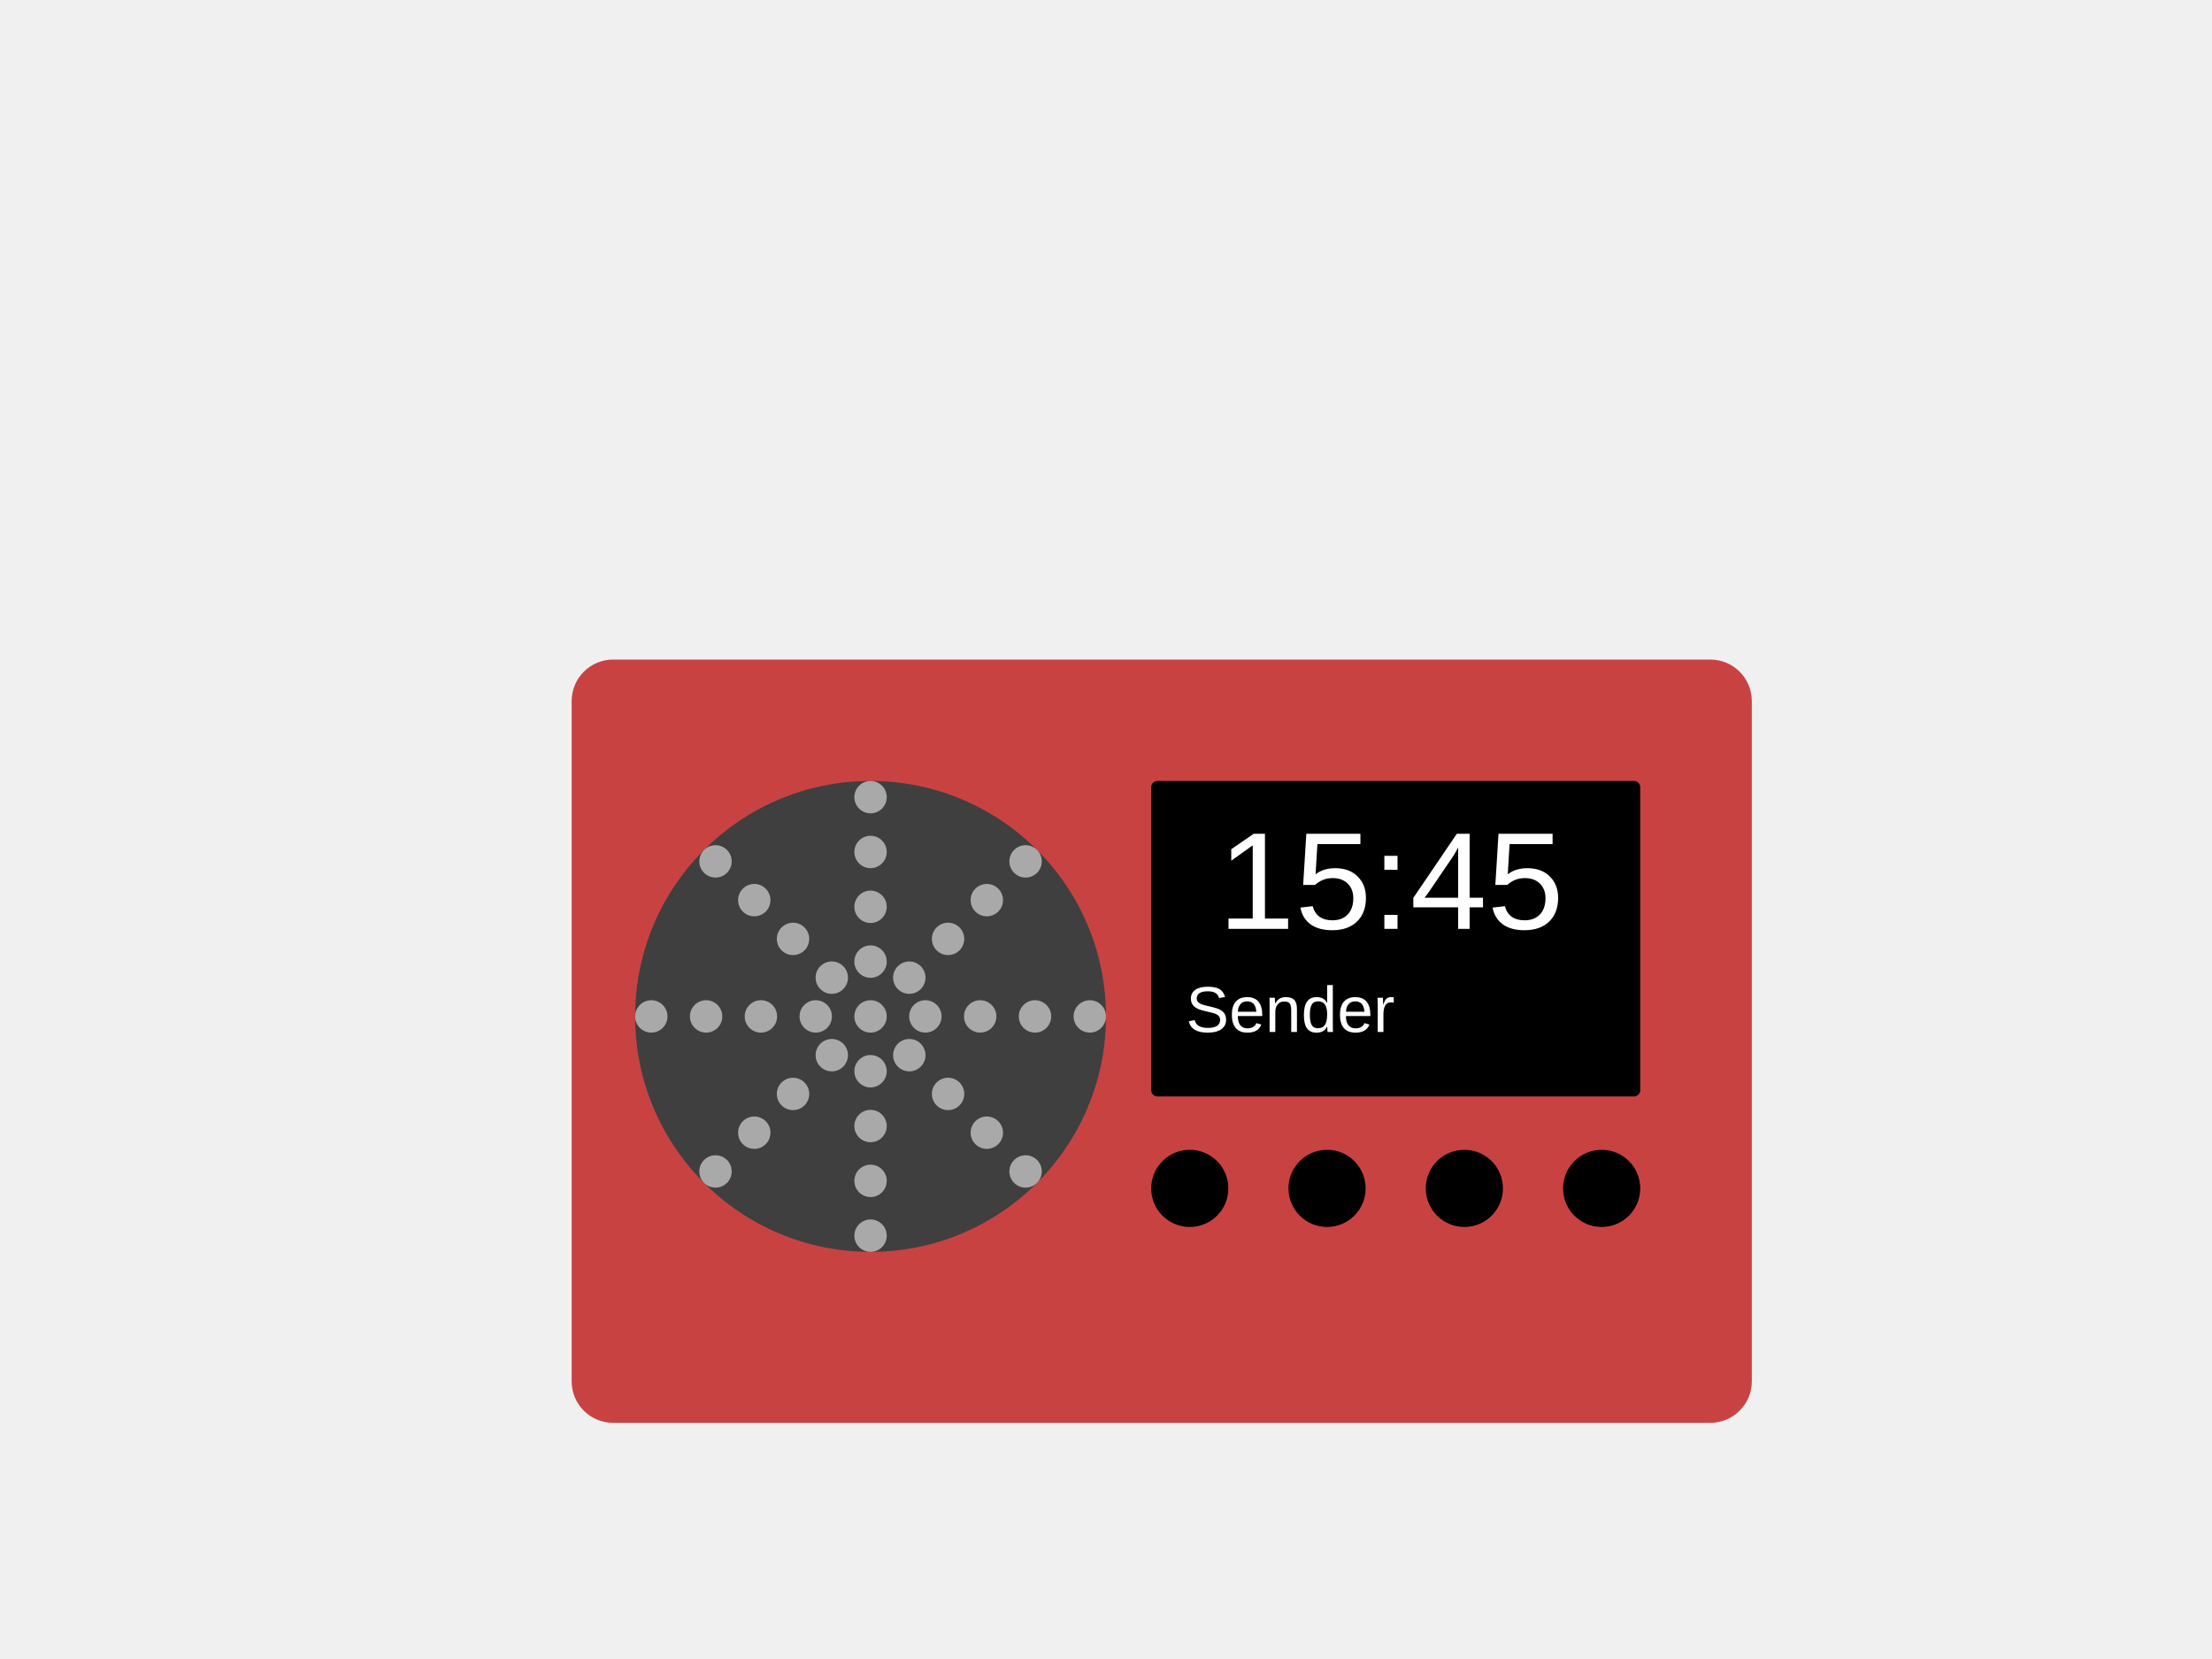
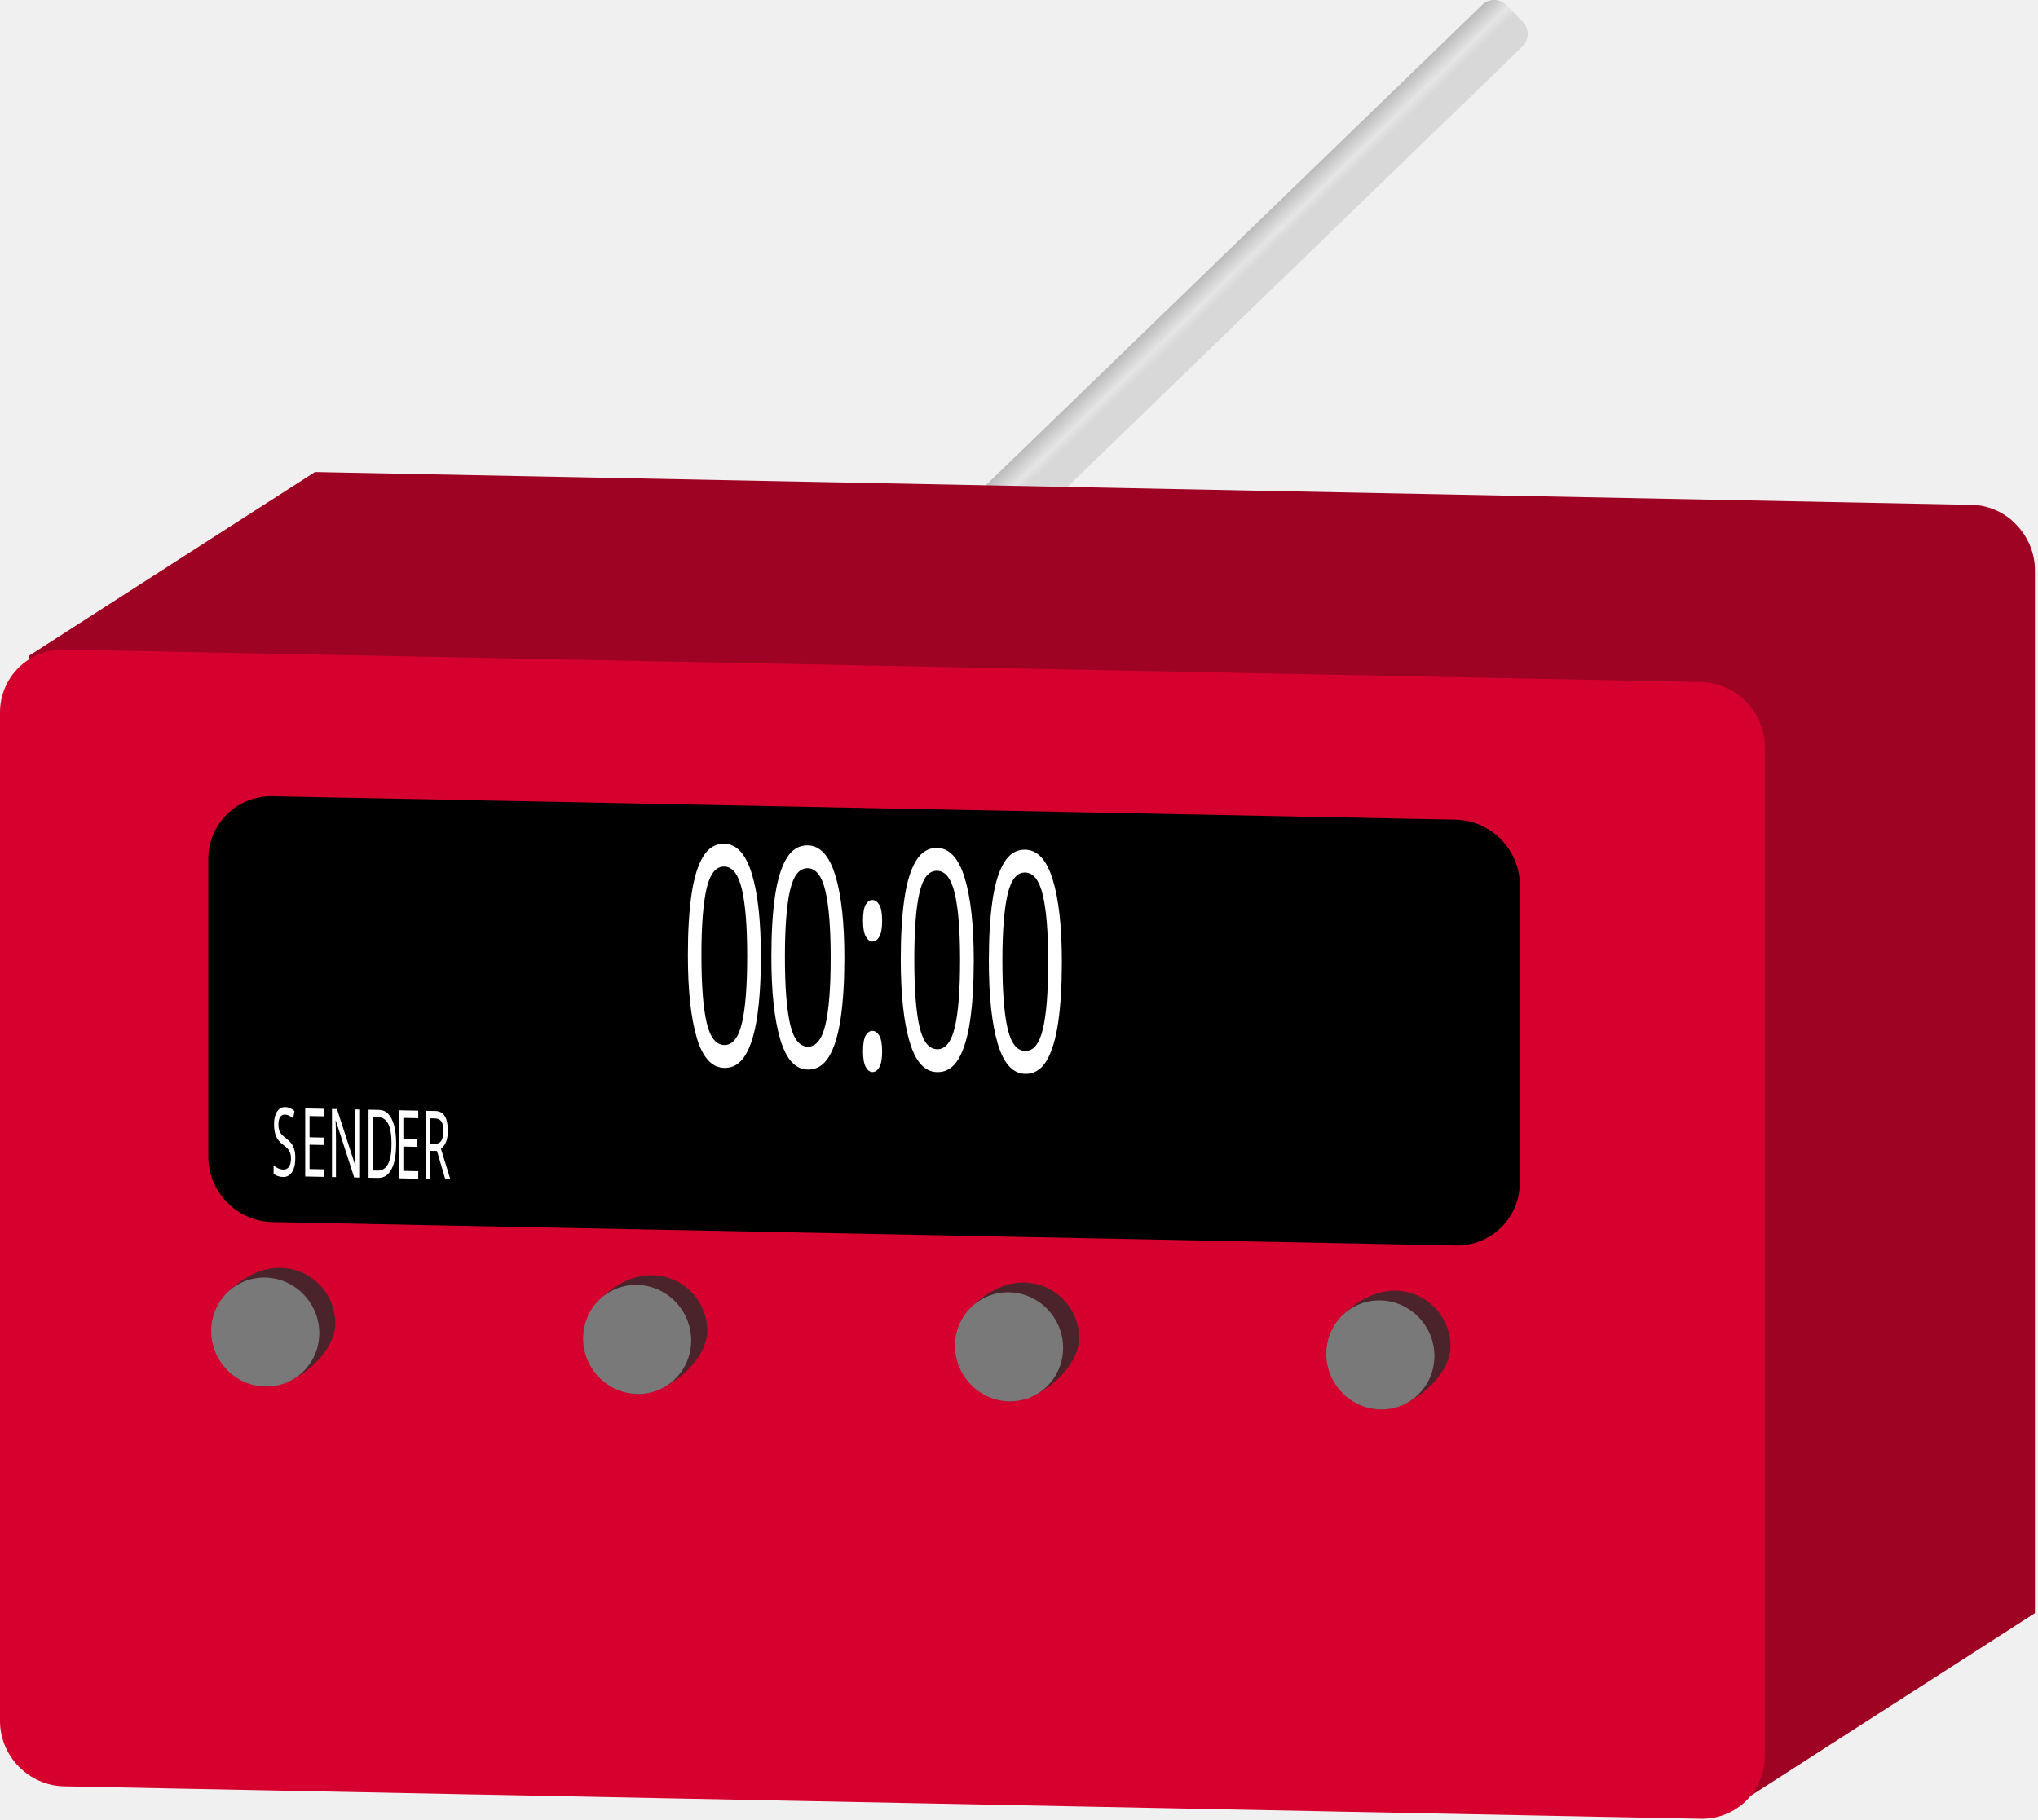
- <svg xmlns="http://www.w3.org/2000/svg" width="100%" height="100%" viewBox="0 0 1024 768" version="1.1" xml:space="preserve" style="fill-rule:evenodd;clip-rule:evenodd;stroke-linejoin:round;stroke-miterlimit:2;">
-   <path id="body" d="M810.965,324.535c0,-10.598 -8.604,-19.202 -19.201,-19.202l-507.93,0c-10.598,0 -19.202,8.604 -19.202,19.202l-0,314.93c-0,10.598 8.604,19.202 19.202,19.202l507.93,-0c10.597,-0 19.201,-8.604 19.201,-19.202l0,-314.93Z" style="fill:#c94242;" />
+ <svg xmlns="http://www.w3.org/2000/svg" width="100%" height="100%" viewBox="0 0 635 567" version="1.1" xml:space="preserve" style="fill-rule:evenodd;clip-rule:evenodd;stroke-linejoin:round;stroke-miterlimit:2;">
+   <path id="Antenne" d="M461.819,1.523c2.147,-2.078 5.578,-2.023 7.656,0.124l5.021,5.187c2.078,2.147 2.022,5.577 -0.124,7.656l-309.323,299.437c-2.147,2.078 -5.578,2.022 -7.656,-0.125l-5.021,-5.186c-2.078,-2.147 -2.023,-5.578 0.124,-7.656l309.323,-299.437Z" style="fill:url(#_Linear1);" />
+   <g id="body">
+     <path d="M542.386,220.408l-0.806,341.733l92.46,-59.421l0,-324.996c0,-6.132 -2.764,-11.678 -7.111,-15.434l0.058,-0.038c-3.183,-2.75 -7.215,-4.541 -11.633,-4.902l-517.228,-10.251l-89.226,57.342l0.372,0.938l533.114,15.029Z" style="fill:#9f0324;" />
+     <path d="M549.892,232.935c0,-11.041 -8.96,-20.182 -19.996,-20.4l-509.9,-10.106c-11.036,-0.218 -19.996,8.568 -19.996,19.608l-0,314.252c-0,11.04 8.96,20.182 19.996,20.4l509.9,10.106c11.036,0.218 19.996,-8.568 19.996,-19.608l0,-314.252Z" style="fill:#d5002d;" />
+   </g>
+   <path id="display" d="M473.546,275.851c-0,-11.041 -8.96,-20.182 -19.996,-20.401l-368.661,-7.306c-11.037,-0.219 -19.996,8.567 -19.996,19.608l-0,92.693c-0,11.041 8.959,20.182 19.996,20.4l368.661,7.307c11.036,0.218 19.996,-8.568 19.996,-19.608l-0,-92.693Z" />
+   <clipPath id="_clip2">
+     <path d="M473.546,275.851c-0,-11.041 -8.96,-20.182 -19.996,-20.401l-368.661,-7.306c-11.037,-0.219 -19.996,8.567 -19.996,19.608l-0,92.693c-0,11.041 8.959,20.182 19.996,20.4l368.661,7.307c11.036,0.218 19.996,-8.568 19.996,-19.608l-0,-92.693Z" />
+   </clipPath>
+   <g clip-path="url(#_clip2)">
+     <g id="sender" transform="matrix(0.504951,0.0100073,-1.04181e-33,1.0002,-381.324,8.01686)">
+       <text x="922.486px" y="349.104px" style="font-family:'Bahnschrift', sans-serif;font-size:29.7px;fill:#fff;">S<tspan x="940.631px " y="349.104px ">E</tspan>ND<tspan x="998.525px " y="349.104px ">E</tspan>R</text>
+     </g>
+     <g id="time" transform="matrix(0.504951,0.0100073,-1.04181e-33,1.0002,-318.21,6.74787)">
+       <text x="1049.98px" y="314.256px" style="font-family:'Bahnschrift', sans-serif;font-size:95.04px;fill:#fff;">0<tspan x="1101.5px 1152.57px 1172.73px 1224.26px " y="314.256px 314.256px 314.256px 314.256px ">0:00</tspan>
+       </text>
+     </g>
+   </g>
  <g id="Buttons">
-     <circle cx="550.775" cy="550.137" r="17.863" />
-     <circle cx="614.334" cy="550.137" r="17.863" />
-     <circle cx="677.894" cy="550.137" r="17.863" />
-     <circle cx="741.453" cy="550.137" r="17.863" />
+     <g id="btn4">
+       <path d="M87.646,395.136c9.294,0.184 16.84,7.946 16.84,17.322c0,9.376 -12.546,19.839 -21.84,19.655c-9.294,-0.184 -16.185,-11.032 -16.185,-20.408c-0.292,-6.107 10.524,-17.146 21.185,-16.569Z" style="fill:#4a232b;" />
+       <path d="M82.646,398.136c9.294,0.184 16.84,7.946 16.84,17.322c0,9.376 -7.546,16.839 -16.84,16.655c-9.294,-0.184 -16.84,-7.946 -16.84,-17.322c0,-9.376 7.546,-16.839 16.84,-16.655Z" style="fill:#797979;" />
+     </g>
+     <g id="btn3">
+       <path d="M203.525,397.433c9.294,0.184 16.84,7.946 16.84,17.322c-0,9.376 -12.546,19.839 -21.84,19.654c-9.294,-0.184 -16.186,-11.032 -16.186,-20.408c-0.291,-6.106 10.525,-17.145 21.186,-16.568Z" style="fill:#4a232b;" />
+       <path d="M198.525,400.433c9.294,0.184 16.84,7.946 16.84,17.322c-0,9.376 -7.546,16.839 -16.84,16.654c-9.294,-0.184 -16.84,-7.946 -16.84,-17.322c-0,-9.376 7.546,-16.839 16.84,-16.654Z" style="fill:#797979;" />
+     </g>
+     <g id="btn2">
+       <path d="M319.403,399.729c9.295,0.184 16.84,7.946 16.84,17.322c0,9.376 -12.545,19.839 -21.84,19.655c-9.294,-0.184 -16.185,-11.032 -16.185,-20.408c-0.291,-6.107 10.524,-17.146 21.185,-16.569Z" style="fill:#4a232b;" />
+       <path d="M314.403,402.729c9.295,0.184 16.84,7.946 16.84,17.322c0,9.376 -7.545,16.839 -16.84,16.655c-9.294,-0.184 -16.839,-7.946 -16.839,-17.322c-0,-9.376 7.545,-16.839 16.839,-16.655Z" style="fill:#797979;" />
+     </g>
+     <g id="btn1">
+       <path d="M435.094,402.254c9.294,0.184 16.84,7.946 16.84,17.322c0,9.376 -12.546,19.839 -21.84,19.655c-9.294,-0.185 -16.185,-11.032 -16.185,-20.409c-0.292,-6.106 10.524,-17.145 21.185,-16.568Z" style="fill:#4a232b;" />
+       <path d="M430.094,405.254c9.294,0.184 16.84,7.946 16.84,17.322c0,9.376 -7.546,16.839 -16.84,16.655c-9.294,-0.185 -16.84,-7.946 -16.84,-17.322c0,-9.377 7.546,-16.839 16.84,-16.655Z" style="fill:#797979;" />
+     </g>
  </g>
-   <g id="display">
-     <path d="M759.317,364.451c-0,-1.612 -1.309,-2.921 -2.921,-2.921l-220.563,-0c-1.612,-0 -2.921,1.309 -2.921,2.921l-0,140.211c-0,1.612 1.309,2.921 2.921,2.921l220.563,0c1.612,0 2.921,-1.309 2.921,-2.921l-0,-140.211Z" />
-     <text id="zeit" x="563.833px" y="430px" style="font-family:'ArialMT', 'Arial', sans-serif;font-size:64px;fill:#fff;">15:45</text>
-     <text id="sender" x="548.966px" y="477.743px" style="font-family:'ArialMT', 'Arial', sans-serif;font-size:30px;fill:#fff;">Sender</text>
-   </g>
-   <circle id="lautsprecher" cx="403.003" cy="470.527" r="108.997" style="fill:#3f3f3f;" />
-   <path d="M410.5,369.027c0,4.138 -3.359,7.498 -7.497,7.498c-4.138,-0 -7.497,-3.36 -7.497,-7.498c-0,-4.138 3.359,-7.497 7.497,-7.497c4.138,-0 7.497,3.359 7.497,7.497Z" style="fill:#a9a9a9;" />
-   <path d="M410.5,394.402c0,4.138 -3.359,7.498 -7.497,7.498c-4.138,-0 -7.497,-3.36 -7.497,-7.498c-0,-4.138 3.359,-7.497 7.497,-7.497c4.138,-0 7.497,3.359 7.497,7.497Z" style="fill:#a9a9a9;" />
-   <path d="M410.5,419.777c0,4.138 -3.359,7.497 -7.497,7.497c-4.138,0 -7.497,-3.359 -7.497,-7.497c-0,-4.138 3.359,-7.497 7.497,-7.497c4.138,-0 7.497,3.359 7.497,7.497Z" style="fill:#a9a9a9;" />
-   <path d="M410.5,445.152c0,4.138 -3.359,7.497 -7.497,7.497c-4.138,0 -7.497,-3.359 -7.497,-7.497c-0,-4.138 3.359,-7.497 7.497,-7.497c4.138,-0 7.497,3.359 7.497,7.497Z" style="fill:#a9a9a9;" />
-   <path d="M410.5,470.527c0,4.138 -3.359,7.497 -7.497,7.497c-4.138,0 -7.497,-3.359 -7.497,-7.497c-0,-4.138 3.359,-7.497 7.497,-7.497c4.138,-0 7.497,3.359 7.497,7.497Z" style="fill:#a9a9a9;" />
-   <path d="M410.5,521.277c0,4.138 -3.359,7.497 -7.497,7.497c-4.138,0 -7.497,-3.359 -7.497,-7.497c-0,-4.138 3.359,-7.498 7.497,-7.498c4.138,0 7.497,3.36 7.497,7.498Z" style="fill:#a9a9a9;" />
-   <path d="M410.5,495.902c0,4.138 -3.359,7.497 -7.497,7.497c-4.138,0 -7.497,-3.359 -7.497,-7.497c-0,-4.138 3.359,-7.497 7.497,-7.497c4.138,-0 7.497,3.359 7.497,7.497Z" style="fill:#a9a9a9;" />
-   <path d="M410.5,572.027c0,4.138 -3.359,7.497 -7.497,7.497c-4.138,0 -7.497,-3.359 -7.497,-7.497c-0,-4.138 3.359,-7.498 7.497,-7.498c4.138,0 7.497,3.36 7.497,7.498Z" style="fill:#a9a9a9;" />
-   <path d="M410.5,546.652c0,4.138 -3.359,7.497 -7.497,7.497c-4.138,0 -7.497,-3.359 -7.497,-7.497c-0,-4.138 3.359,-7.498 7.497,-7.498c4.138,0 7.497,3.36 7.497,7.498Z" style="fill:#a9a9a9;" />
-   <circle cx="504.503" cy="470.527" r="7.497" style="fill:#a9a9a9;" />
-   <circle cx="479.128" cy="470.527" r="7.497" style="fill:#a9a9a9;" />
-   <circle cx="453.753" cy="470.527" r="7.497" style="fill:#a9a9a9;" />
-   <circle cx="428.378" cy="470.527" r="7.497" style="fill:#a9a9a9;" />
-   <path d="M480.076,404.057c-2.926,2.926 -7.677,2.926 -10.603,0c-2.926,-2.926 -2.926,-7.677 -0,-10.603c2.926,-2.926 7.677,-2.926 10.603,0c2.925,2.926 2.925,7.677 -0,10.603Z" style="fill:#a9a9a9;" />
-   <path d="M462.133,422c-2.926,2.926 -7.677,2.926 -10.603,0c-2.926,-2.926 -2.926,-7.677 -0,-10.603c2.926,-2.926 7.677,-2.926 10.603,0c2.926,2.926 2.926,7.677 -0,10.603Z" style="fill:#a9a9a9;" />
-   <path d="M444.19,439.943c-2.926,2.926 -7.677,2.926 -10.603,-0c-2.926,-2.926 -2.926,-7.677 0,-10.603c2.926,-2.926 7.677,-2.926 10.603,-0c2.926,2.926 2.926,7.677 -0,10.603Z" style="fill:#a9a9a9;" />
-   <path d="M426.247,457.886c-2.926,2.926 -7.677,2.926 -10.603,-0c-2.926,-2.926 -2.926,-7.677 0,-10.603c2.926,-2.926 7.677,-2.926 10.603,-0c2.926,2.926 2.926,7.677 0,10.603Z" style="fill:#a9a9a9;" />
-   <path d="M372.419,511.714c-2.926,2.926 -7.677,2.926 -10.603,-0c-2.926,-2.926 -2.926,-7.677 -0,-10.603c2.926,-2.926 7.677,-2.926 10.603,0c2.926,2.926 2.926,7.677 -0,10.603Z" style="fill:#a9a9a9;" />
-   <path d="M390.362,493.771c-2.926,2.926 -7.677,2.926 -10.603,0c-2.926,-2.926 -2.926,-7.677 -0,-10.603c2.926,-2.926 7.677,-2.926 10.603,0c2.926,2.926 2.926,7.677 -0,10.603Z" style="fill:#a9a9a9;" />
-   <path d="M336.533,547.6c-2.926,2.925 -7.677,2.925 -10.603,-0c-2.926,-2.926 -2.926,-7.677 0,-10.603c2.926,-2.926 7.677,-2.926 10.603,-0c2.926,2.926 2.926,7.677 0,10.603Z" style="fill:#a9a9a9;" />
-   <path d="M354.476,529.657c-2.926,2.926 -7.677,2.926 -10.603,-0c-2.926,-2.926 -2.926,-7.677 0,-10.603c2.926,-2.926 7.677,-2.926 10.603,-0c2.926,2.926 2.926,7.677 0,10.603Z" style="fill:#a9a9a9;" />
-   <path d="M469.473,547.6c-2.926,-2.926 -2.926,-7.677 -0,-10.603c2.926,-2.926 7.677,-2.926 10.603,-0c2.925,2.926 2.925,7.677 -0,10.603c-2.926,2.925 -7.677,2.925 -10.603,-0Z" style="fill:#a9a9a9;" />
-   <path d="M451.53,529.657c-2.926,-2.926 -2.926,-7.677 -0,-10.603c2.926,-2.926 7.677,-2.926 10.603,-0c2.926,2.926 2.926,7.677 -0,10.603c-2.926,2.926 -7.677,2.926 -10.603,-0Z" style="fill:#a9a9a9;" />
-   <path d="M433.587,511.714c-2.926,-2.926 -2.926,-7.677 0,-10.603c2.926,-2.926 7.677,-2.926 10.603,0c2.926,2.926 2.926,7.677 -0,10.603c-2.926,2.926 -7.677,2.926 -10.603,-0Z" style="fill:#a9a9a9;" />
-   <path d="M415.644,493.771c-2.926,-2.926 -2.926,-7.677 0,-10.603c2.926,-2.926 7.677,-2.926 10.603,0c2.926,2.926 2.926,7.677 0,10.603c-2.926,2.926 -7.677,2.926 -10.603,0Z" style="fill:#a9a9a9;" />
-   <path d="M361.816,439.943c-2.926,-2.926 -2.926,-7.677 -0,-10.603c2.926,-2.926 7.677,-2.926 10.603,-0c2.926,2.926 2.926,7.677 -0,10.603c-2.926,2.926 -7.677,2.926 -10.603,-0Z" style="fill:#a9a9a9;" />
-   <path d="M379.759,457.886c-2.926,-2.926 -2.926,-7.677 -0,-10.603c2.926,-2.926 7.677,-2.926 10.603,-0c2.926,2.926 2.926,7.677 -0,10.603c-2.926,2.926 -7.677,2.926 -10.603,-0Z" style="fill:#a9a9a9;" />
-   <path d="M325.93,404.057c-2.926,-2.926 -2.926,-7.677 0,-10.603c2.926,-2.926 7.677,-2.926 10.603,0c2.926,2.926 2.926,7.677 0,10.603c-2.926,2.926 -7.677,2.926 -10.603,0Z" style="fill:#a9a9a9;" />
-   <path d="M343.873,422c-2.926,-2.926 -2.926,-7.677 0,-10.603c2.926,-2.926 7.677,-2.926 10.603,0c2.926,2.926 2.926,7.677 0,10.603c-2.926,2.926 -7.677,2.926 -10.603,0Z" style="fill:#a9a9a9;" />
-   <circle cx="352.253" cy="470.527" r="7.497" style="fill:#a9a9a9;" />
-   <circle cx="377.628" cy="470.527" r="7.497" style="fill:#a9a9a9;" />
-   <circle cx="301.503" cy="470.527" r="7.497" style="fill:#a9a9a9;" />
-   <circle cx="326.878" cy="470.527" r="7.497" style="fill:#a9a9a9;" />
+   <defs>
+     <linearGradient id="_Linear1" x1="0" y1="0" x2="1" y2="0" gradientUnits="userSpaceOnUse" gradientTransform="matrix(-6.27613,-6.48334,-158.551,153.484,313.434,157.725)">
+       <stop offset="0" style="stop-color:#d8d8d8;stop-opacity:1" />
+       <stop offset="0.31" style="stop-color:#e5e5e5;stop-opacity:1" />
+       <stop offset="1" style="stop-color:#bababa;stop-opacity:1" />
+     </linearGradient>
+   </defs>
</svg>
